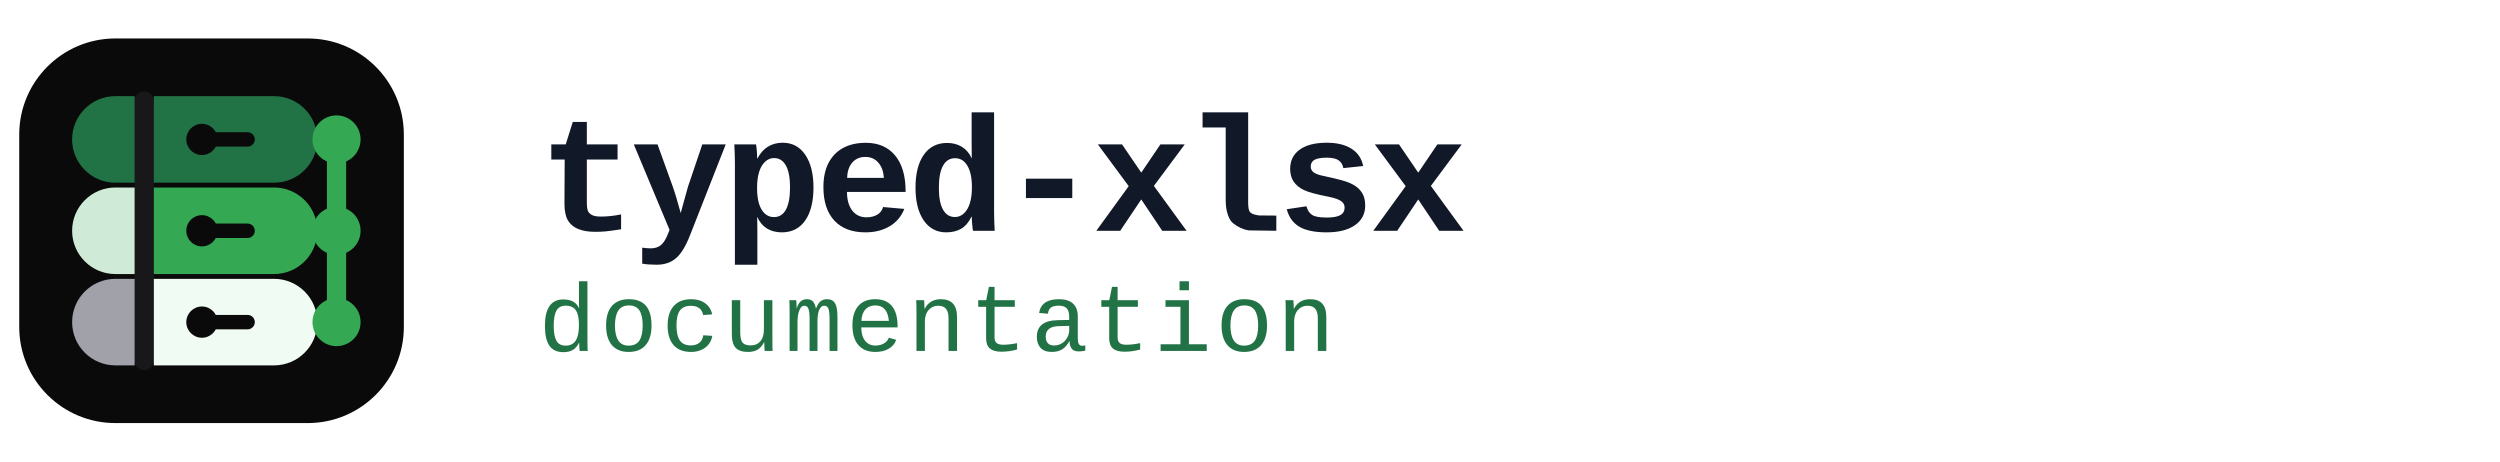
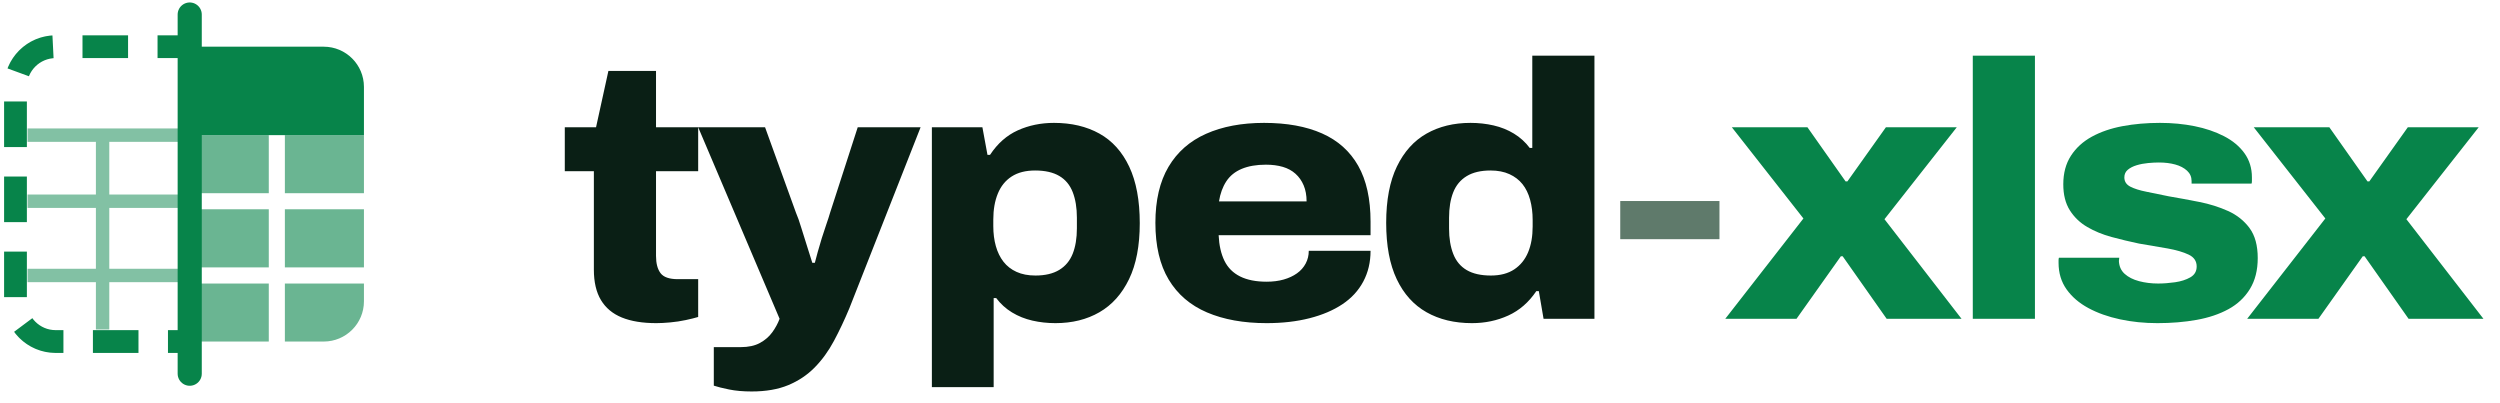
- <svg xmlns="http://www.w3.org/2000/svg" width="520" height="96" viewBox="0 0 520 96" fill="none">
-   <rect x="4" y="8" width="80" height="80" rx="20" fill="#0A0A0A" />
-   <rect x="28" y="19" width="4" height="58" rx="2" fill="#18181B" />
-   <path d="M15 29C15 24.029 19.029 20 24 20H28V38H24C19.029 38 15 33.971 15 29Z" fill="#217346" />
-   <path d="M32 20H57C61.971 20 66 24.029 66 29C66 33.971 61.971 38 57 38H32V20Z" fill="#217346" />
-   <circle cx="42" cy="29" r="3.25" fill="#0A0A0A" />
-   <rect x="42" y="27.5" width="11" height="3" rx="1.5" fill="#0A0A0A" />
-   <path d="M15 48C15 43.029 19.029 39 24 39H28V57H24C19.029 57 15 52.971 15 48Z" fill="#CFEBD7" />
-   <path d="M32 39H57C61.971 39 66 43.029 66 48C66 52.971 61.971 57 57 57H32V39Z" fill="#34A853" />
-   <circle cx="42" cy="48" r="3.25" fill="#0A0A0A" />
-   <rect x="42" y="46.5" width="11" height="3" rx="1.5" fill="#0A0A0A" />
-   <path d="M15 67C15 62.029 19.029 58 24 58H28V76H24C19.029 76 15 71.971 15 67Z" fill="#A1A1AA" />
-   <path d="M32 58H57C61.971 58 66 62.029 66 67C66 71.971 61.971 76 57 76H32V58Z" fill="#F0FBF3" />
-   <circle cx="42" cy="67" r="3.25" fill="#0A0A0A" />
-   <rect x="42" y="65.5" width="11" height="3" rx="1.5" fill="#0A0A0A" />
-   <rect x="68" y="25" width="4" height="46" rx="2" fill="#34A853" />
-   <circle cx="70" cy="29" r="5" fill="#34A853" />
-   <circle cx="70" cy="48" r="5" fill="#34A853" />
-   <circle cx="70" cy="67" r="5" fill="#34A853" />
-   <text x="112" y="48" fill="#111827" font-family="ui-monospace, SFMono-Regular, Menlo, Monaco, Consolas, Liberation Mono, monospace" font-size="34" font-weight="700" letter-spacing="-1.2">typed-xlsx</text>
-   <text x="112" y="73" fill="#217346" font-family="ui-monospace, SFMono-Regular, Menlo, Monaco, Consolas, Liberation Mono, monospace" font-size="20" font-weight="500" letter-spacing="0.8">documentation</text>
+ <svg xmlns="http://www.w3.org/2000/svg" width="597" height="96" viewBox="70.6 -877.1 6873.4 1106.1" fill="none" role="img" aria-label="typed-xlsx">
+   <g transform="translate(0 -933.0) scale(36.875)">
+     <path d="M16 5H6a3 3 0 0 0-3 3v16a3 3 0 0 0 3 3h10" fill="none" stroke="#07844a" stroke-width="1.7" stroke-dasharray="3.4 2.2" stroke-dashoffset="1" />
+     <path d="M3.9 11.6H16 M3.9 16.53H16 M3.9 22.07H16 M9.5 11.6V26.1" fill="none" stroke="#07844a" stroke-width="1" stroke-opacity=".5" />
+     <path d="M16 5h10a3 3 0 0 1 3 3v3.6H16z" fill="#07844a" />
+     <path d="M16.0 11.6H21.9V15.93H16.0zM23.1 11.6H29.0V15.93H23.1zM16.0 17.13H21.9V21.47H16.0zM23.1 17.13H29.0V21.47H23.1zM16.0 22.67H21.9V27.0H16.0zM23.1 22.67H29.0V24.00a3 3 0 0 1-3 3H23.1z" fill="#07844a" fill-opacity=".6" />
+     <path d="M16 2.6v26.8" stroke="#07844a" stroke-width="1.8" stroke-linecap="round" />
+   </g>
+   <path d="M1874.0 12Q1817.0 12 1779.0 -3.5Q1741.0 -19 1721.5 -51.5Q1702.0 -84 1702.0 -135V-406H1622.0V-527H1708.0L1742.0 -682H1873.0V-527H1989.0V-406H1873.0V-173Q1873.0 -142 1885.5 -125.5Q1898.0 -109 1933.0 -109H1989.0V-5Q1976.0 -1 1955.0 3.5Q1934.0 8 1912.0 10.0Q1890.0 12 1874.0 12Z M2136.0 200Q2101.0 200 2074.0 194.5Q2047.0 189 2032.0 184V78H2106.0Q2138.0 78 2159.0 66.5Q2180.0 55 2193.0 37.0Q2206.0 19 2213.0 0L1989.0 -527H2173.0L2258.0 -292Q2265.0 -276 2272.5 -251.0Q2280.0 -226 2288.5 -200.0Q2297.0 -174 2303.0 -154H2310.0Q2313.0 -166 2318.0 -184.0Q2323.0 -202 2329.0 -221.5Q2335.0 -241 2341.5 -259.5Q2348.0 -278 2352.0 -292L2428.0 -527H2601.0L2405.0 -29Q2385.0 19 2362.5 61.0Q2340.0 103 2309.5 134.0Q2279.0 165 2237.0 182.5Q2195.0 200 2136.0 200Z M2632.0 188V-527H2771.0L2785.0 -451H2792.0Q2823.0 -498 2868.5 -518.5Q2914.0 -539 2968.0 -539Q3040.0 -539 3093.0 -509.5Q3146.0 -480 3175.0 -418.5Q3204.0 -357 3204.0 -263Q3204.0 -170 3174.5 -109.0Q3145.0 -48 3093.0 -18.0Q3041.0 12 2972.0 12Q2939.0 12 2908.5 5.0Q2878.0 -2 2852.5 -17.5Q2827.0 -33 2809.0 -57H2802.0V188ZM2917.0 -119Q2957.0 -119 2982.5 -134.5Q3008.0 -150 3019.5 -179.0Q3031.0 -208 3031.0 -249V-278Q3031.0 -319 3019.5 -348.5Q3008.0 -378 2982.5 -393.0Q2957.0 -408 2916.0 -408Q2877.0 -408 2851.5 -391.5Q2826.0 -375 2813.5 -344.5Q2801.0 -314 2801.0 -273V-255Q2801.0 -225 2808.0 -200.0Q2815.0 -175 2829.0 -157.0Q2843.0 -139 2865.0 -129.0Q2887.0 -119 2917.0 -119Z M3553.0 12Q3458.0 12 3389.0 -17.5Q3320.0 -47 3283.5 -108.0Q3247.0 -169 3247.0 -264Q3247.0 -357 3283.0 -418.0Q3319.0 -479 3386.5 -509.0Q3454.0 -539 3546.0 -539Q3640.0 -539 3705.5 -510.0Q3771.0 -481 3805.0 -421.0Q3839.0 -361 3839.0 -267V-230H3421.0Q3423.0 -188 3437.0 -159.5Q3451.0 -131 3480.0 -116.5Q3509.0 -102 3553.0 -102Q3579.0 -102 3600.0 -108.0Q3621.0 -114 3636.5 -125.0Q3652.0 -136 3660.5 -152.0Q3669.0 -168 3669.0 -187H3839.0Q3839.0 -140 3819.0 -102.5Q3799.0 -65 3761.5 -40.0Q3724.0 -15 3671.0 -1.5Q3618.0 12 3553.0 12ZM3422.0 -323H3663.0Q3663.0 -348 3655.0 -367.0Q3647.0 -386 3632.5 -399.0Q3618.0 -412 3597.5 -418.0Q3577.0 -424 3551.0 -424Q3512.0 -424 3484.5 -412.5Q3457.0 -401 3442.0 -378.0Q3427.0 -355 3422.0 -323Z M4118.0 12Q4046.0 12 3993.0 -18.0Q3940.0 -48 3911.0 -109.0Q3882.0 -170 3882.0 -264Q3882.0 -358 3911.5 -419.0Q3941.0 -480 3993.0 -509.5Q4045.0 -539 4114.0 -539Q4147.0 -539 4177.5 -532.0Q4208.0 -525 4233.5 -509.5Q4259.0 -494 4277.0 -470H4284.0V-724H4455.0V0H4315.0L4302.0 -76H4295.0Q4264.0 -30 4218.0 -9.0Q4172.0 12 4118.0 12ZM4170.0 -119Q4209.0 -119 4234.5 -136.0Q4260.0 -153 4272.5 -183.0Q4285.0 -213 4285.0 -254V-272Q4285.0 -302 4278.0 -327.5Q4271.0 -353 4257.0 -370.5Q4243.0 -388 4221.0 -398.0Q4199.0 -408 4169.0 -408Q4129.0 -408 4103.5 -392.5Q4078.0 -377 4066.5 -348.0Q4055.0 -319 4055.0 -278V-248Q4055.0 -208 4066.5 -178.5Q4078.0 -149 4103.5 -134.0Q4129.0 -119 4170.0 -119Z" fill="#0a1f15" />
+   <path d="M4526.0 -219V-324H4799.0V-219Z" fill="#5f7a6b" />
+   <path d="M4815.0 0 5030.0 -276 4833.0 -527H5041.0L5146.0 -378H5151.0L5257.0 -527H5452.0L5253.0 -274L5465.0 0H5259.0L5138.0 -172H5133.0L5011.0 0Z M5496.0 0V-724H5667.0V0Z M6004.0 12Q5950.0 12 5901.0 1.5Q5852.0 -9 5814.0 -29.5Q5776.0 -50 5754.0 -81.0Q5732.0 -112 5732.0 -154Q5732.0 -158 5732.0 -161.5Q5732.0 -165 5733.0 -168H5899.0Q5899.0 -166 5898.5 -163.5Q5898.0 -161 5898.0 -159Q5899.0 -137 5914.0 -123.5Q5929.0 -110 5953.5 -103.5Q5978.0 -97 6006.0 -97Q6028.0 -97 6052.5 -100.5Q6077.0 -104 6094.5 -114.0Q6112.0 -124 6112.0 -144Q6112.0 -166 6090.0 -176.5Q6068.0 -187 6032.0 -193.5Q5996.0 -200 5953.0 -207Q5915.0 -215 5878.0 -225.0Q5841.0 -235 5811.0 -252.5Q5781.0 -270 5763.0 -298.5Q5745.0 -327 5745.0 -370Q5745.0 -416 5766.0 -448.5Q5787.0 -481 5823.5 -501.0Q5860.0 -521 5908.0 -530.0Q5956.0 -539 6011.0 -539Q6061.0 -539 6106.0 -530.0Q6151.0 -521 6187.0 -502.5Q6223.0 -484 6243.5 -455.5Q6264.0 -427 6264.0 -389Q6264.0 -385 6264.0 -379.5Q6264.0 -374 6263.0 -372H6098.0V-379Q6098.0 -396 6085.5 -407.5Q6073.0 -419 6053.0 -424.5Q6033.0 -430 6008.0 -430Q5995.0 -430 5978.5 -428.5Q5962.0 -427 5947.0 -422.5Q5932.0 -418 5922.5 -410.0Q5913.0 -402 5913.0 -389Q5913.0 -372 5929.5 -363.5Q5946.0 -355 5974.0 -349.5Q6002.0 -344 6035.0 -337Q6076.0 -330 6119.0 -321.5Q6162.0 -313 6198.5 -296.5Q6235.0 -280 6257.5 -249.5Q6280.0 -219 6280.0 -167Q6280.0 -117 6258.5 -82.0Q6237.0 -47 6199.5 -26.5Q6162.0 -6 6112.0 3.0Q6062.0 12 6004.0 12Z M6251.0 0 6466.0 -276 6269.0 -527H6477.0L6582.0 -378H6587.0L6693.0 -527H6888.0L6689.0 -274L6901.0 0H6695.0L6574.0 -172H6569.0L6447.0 0Z" fill="#07844a" />
</svg>
